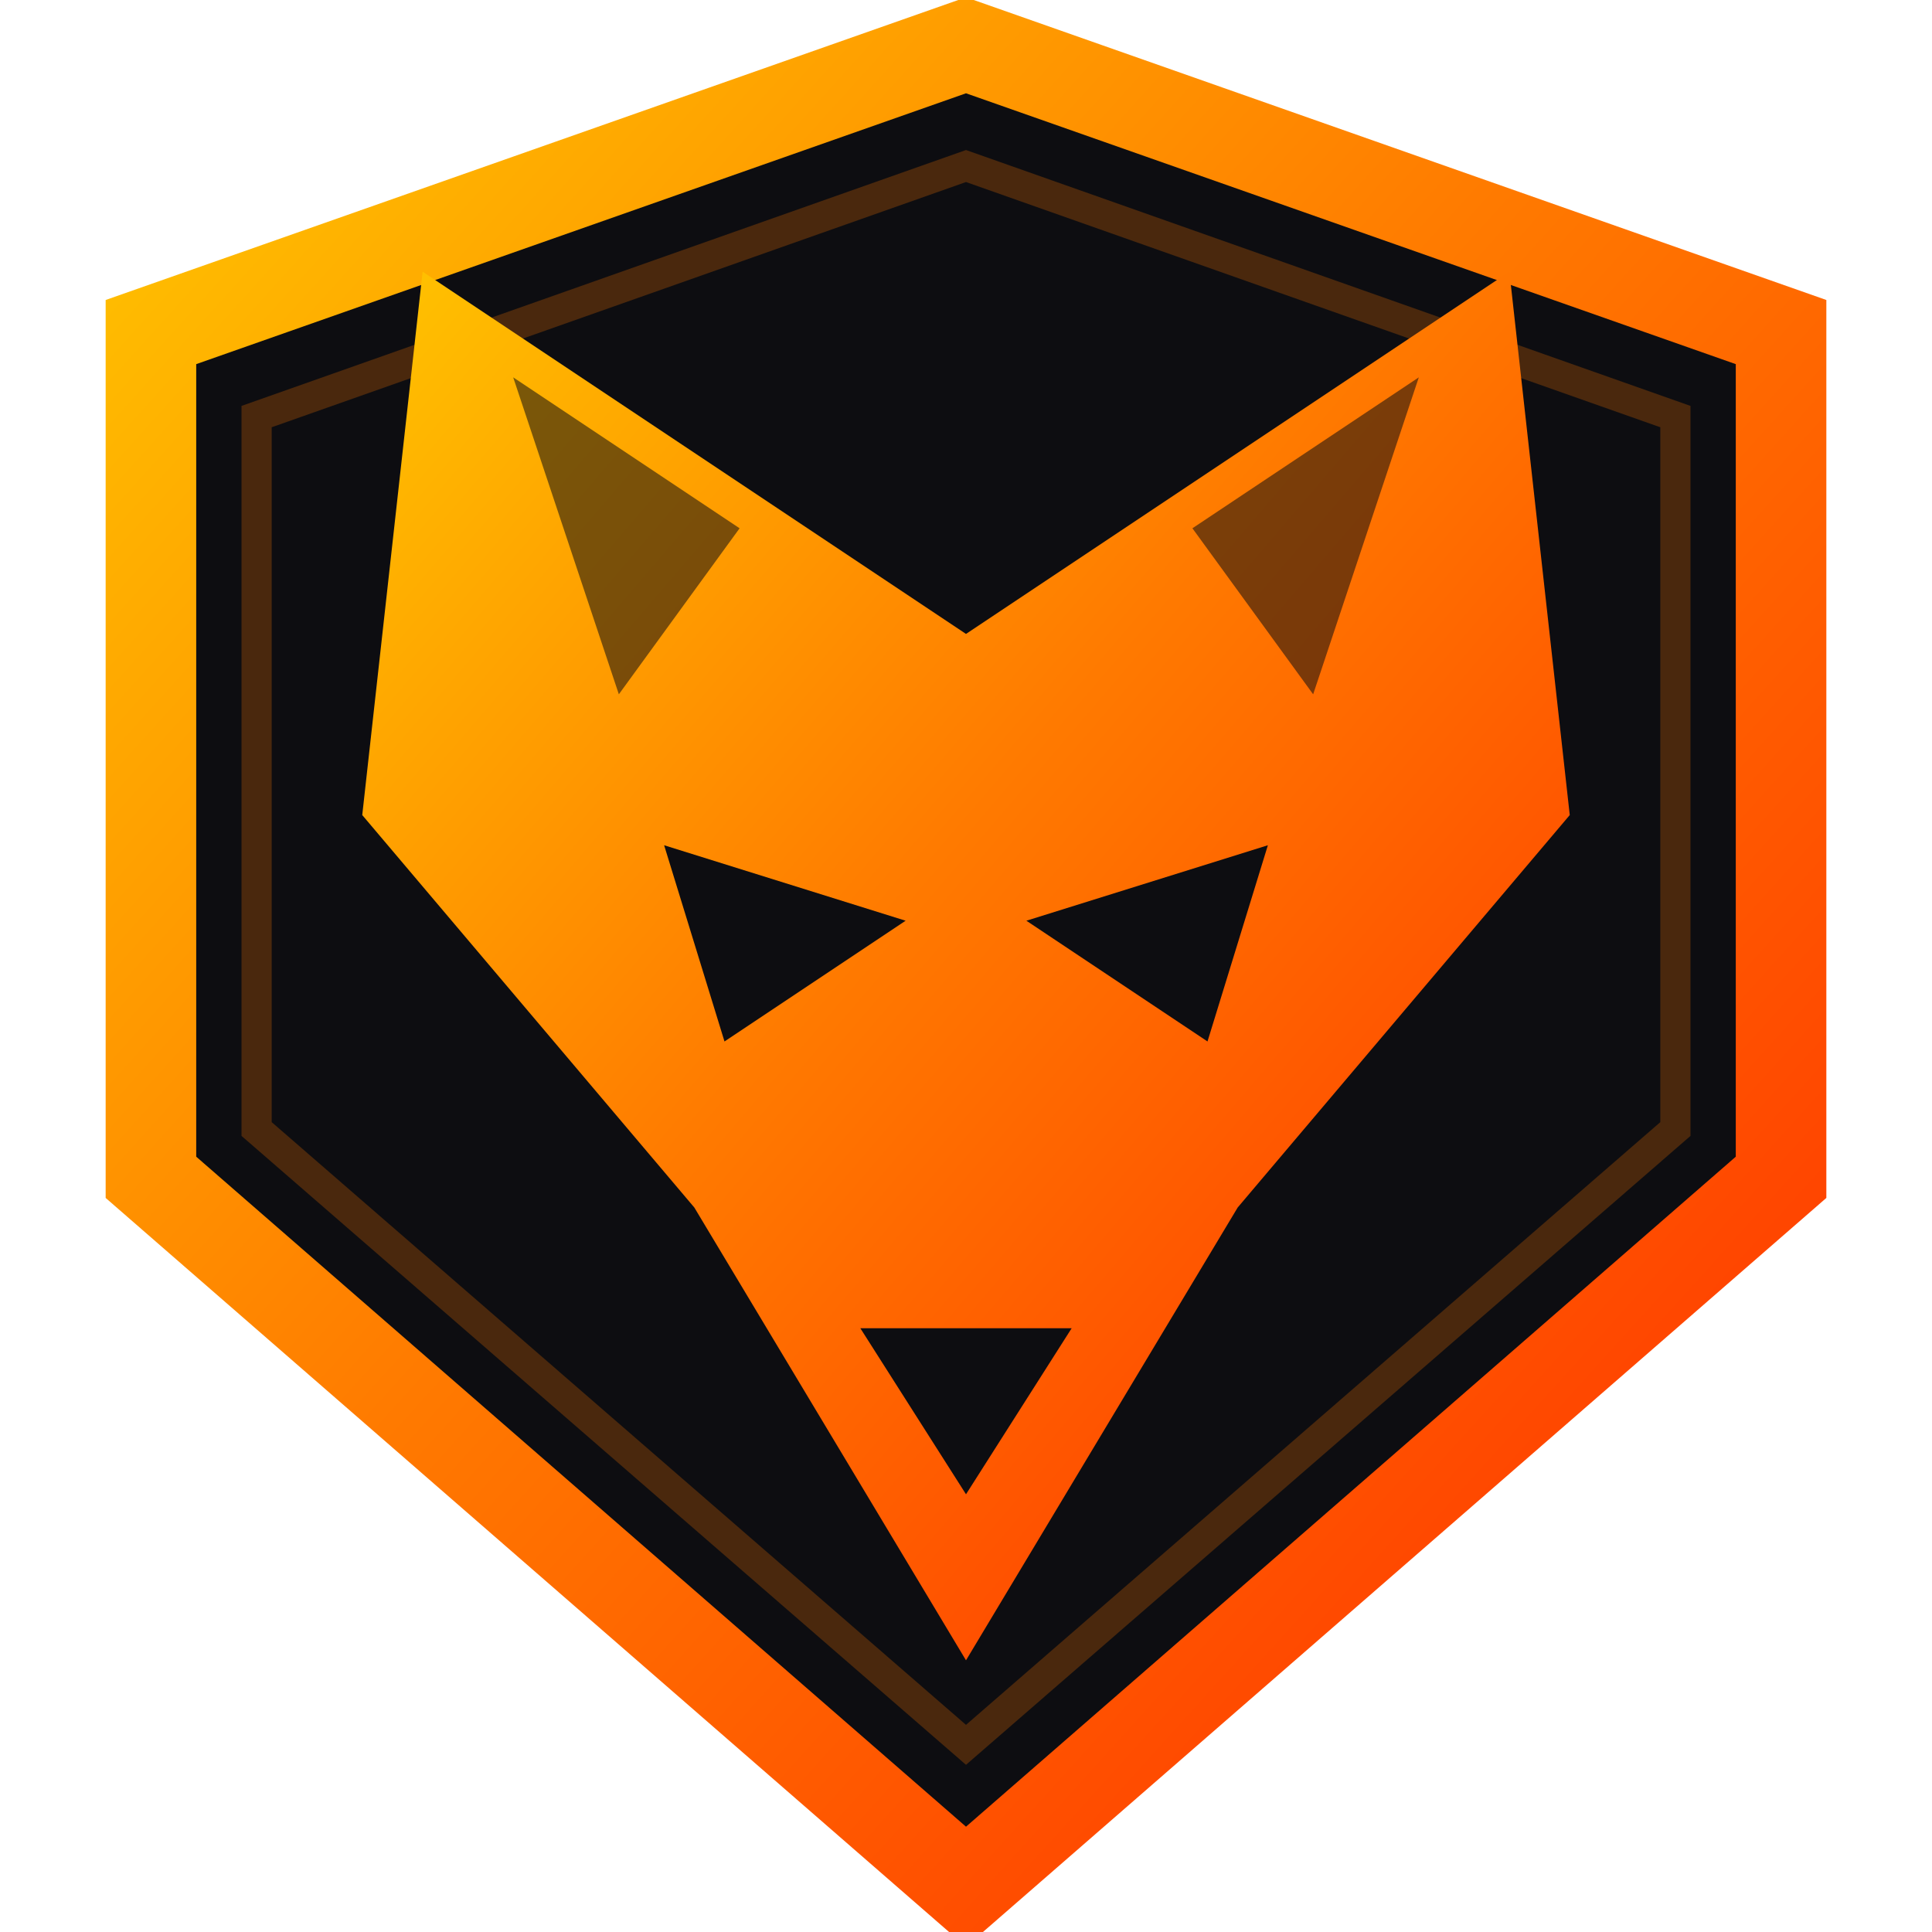
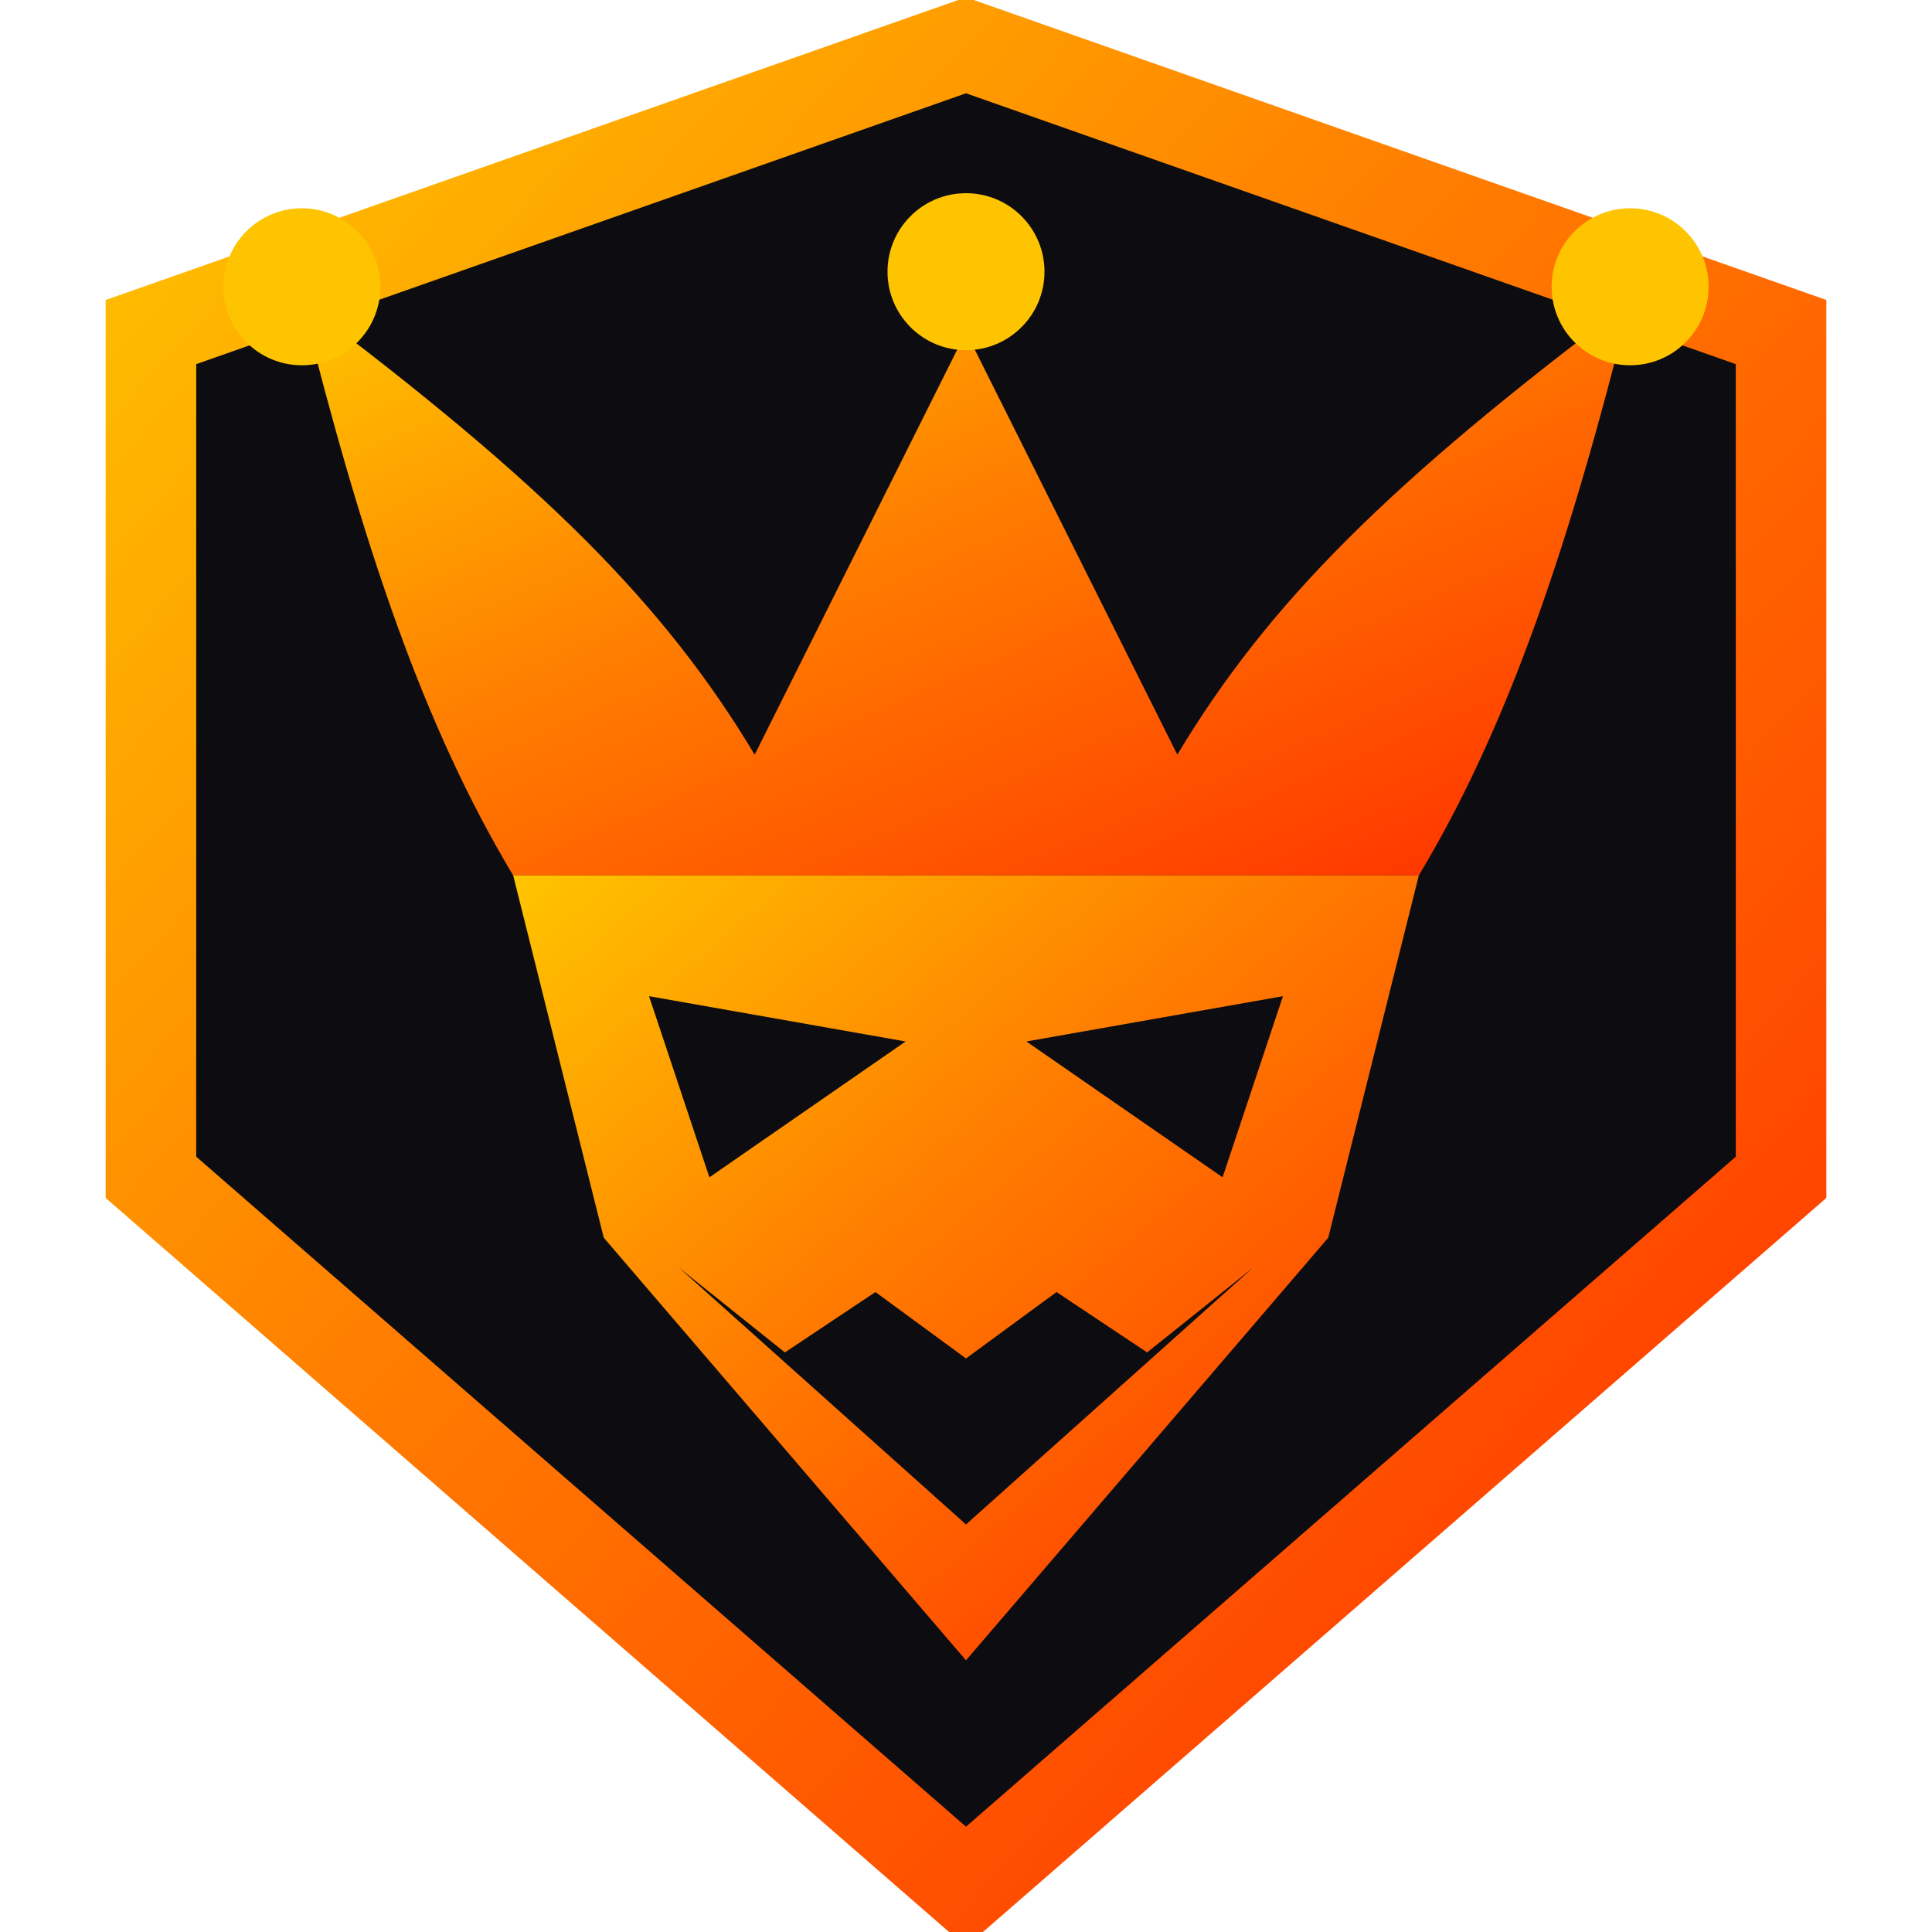
<svg xmlns="http://www.w3.org/2000/svg" width="512" height="512" viewBox="0 0 64 64">
  <defs>
    <linearGradient id="tfire" x1="0" y1="0" x2="1" y2="1">
      <stop offset="0" stop-color="#ffc400" />
      <stop offset=".45" stop-color="#ff7a00" />
      <stop offset="1" stop-color="#ff2d00" />
    </linearGradient>
  </defs>
  <path d="M32 1.5 L59 11 V39 L32 62.5 L5 39 V11 Z" fill="#0d0d11" stroke="url(#tfire)" stroke-width="3" />
-   <path d="M32 5.5 L55.5 13.8 V37.4 L32 57.8 L8.5 37.4 V13.8 Z" fill="none" stroke="#ff7a00" stroke-opacity=".25" stroke-width="1" />
-   <path d="M14 9 L26 17 L32 21 L38 17 L50 9 L52 27 L41 40 L32 55 L23 40 L12 27 Z" fill="url(#tfire)" />
-   <path d="M22 28 L30 30.5 L24 34.5 Z" fill="#0d0d11" />
-   <path d="M42 28 L34 30.5 L40 34.5 Z" fill="#0d0d11" />
-   <path d="M28.5 44 L35.5 44 L32 49.5 Z" fill="#0d0d11" />
-   <path d="M17 12.5 L24.5 17.5 L20.5 23 Z" fill="#0d0d11" fill-opacity=".55" />
-   <path d="M47 12.5 L39.5 17.5 L43.5 23 Z" fill="#0d0d11" fill-opacity=".55" />
+   <path d="M10 10 C18 16 22 20 25 25 L32 11 L39 25 C42 20 46 16 54 10 C52 18 50 24 47 29 L17 29 C14 24 12 18 10 10 Z" fill="url(#tfire)" />
+   <circle cx="10" cy="9.5" r="2.6" fill="#ffc400" />
+   <circle cx="32" cy="9" r="2.6" fill="#ffc400" />
+   <circle cx="54" cy="9.5" r="2.6" fill="#ffc400" />
+   <path d="M17 29 L47 29 L44 41 L32 55 L20 41 Z" fill="url(#tfire)" />
+   <path d="M21.5 33 L30 34.5 L23.5 39 Z" fill="#0d0d11" />
+   <path d="M42.5 33 L34 34.5 L40.5 39 Z" fill="#0d0d11" />
+   <path d="M22.5 42 L26 44.8 L29 42.8 L32 45 L35 42.8 L38 44.8 L41.5 42 L32 50.5 Z" fill="#0d0d11" />
</svg>
